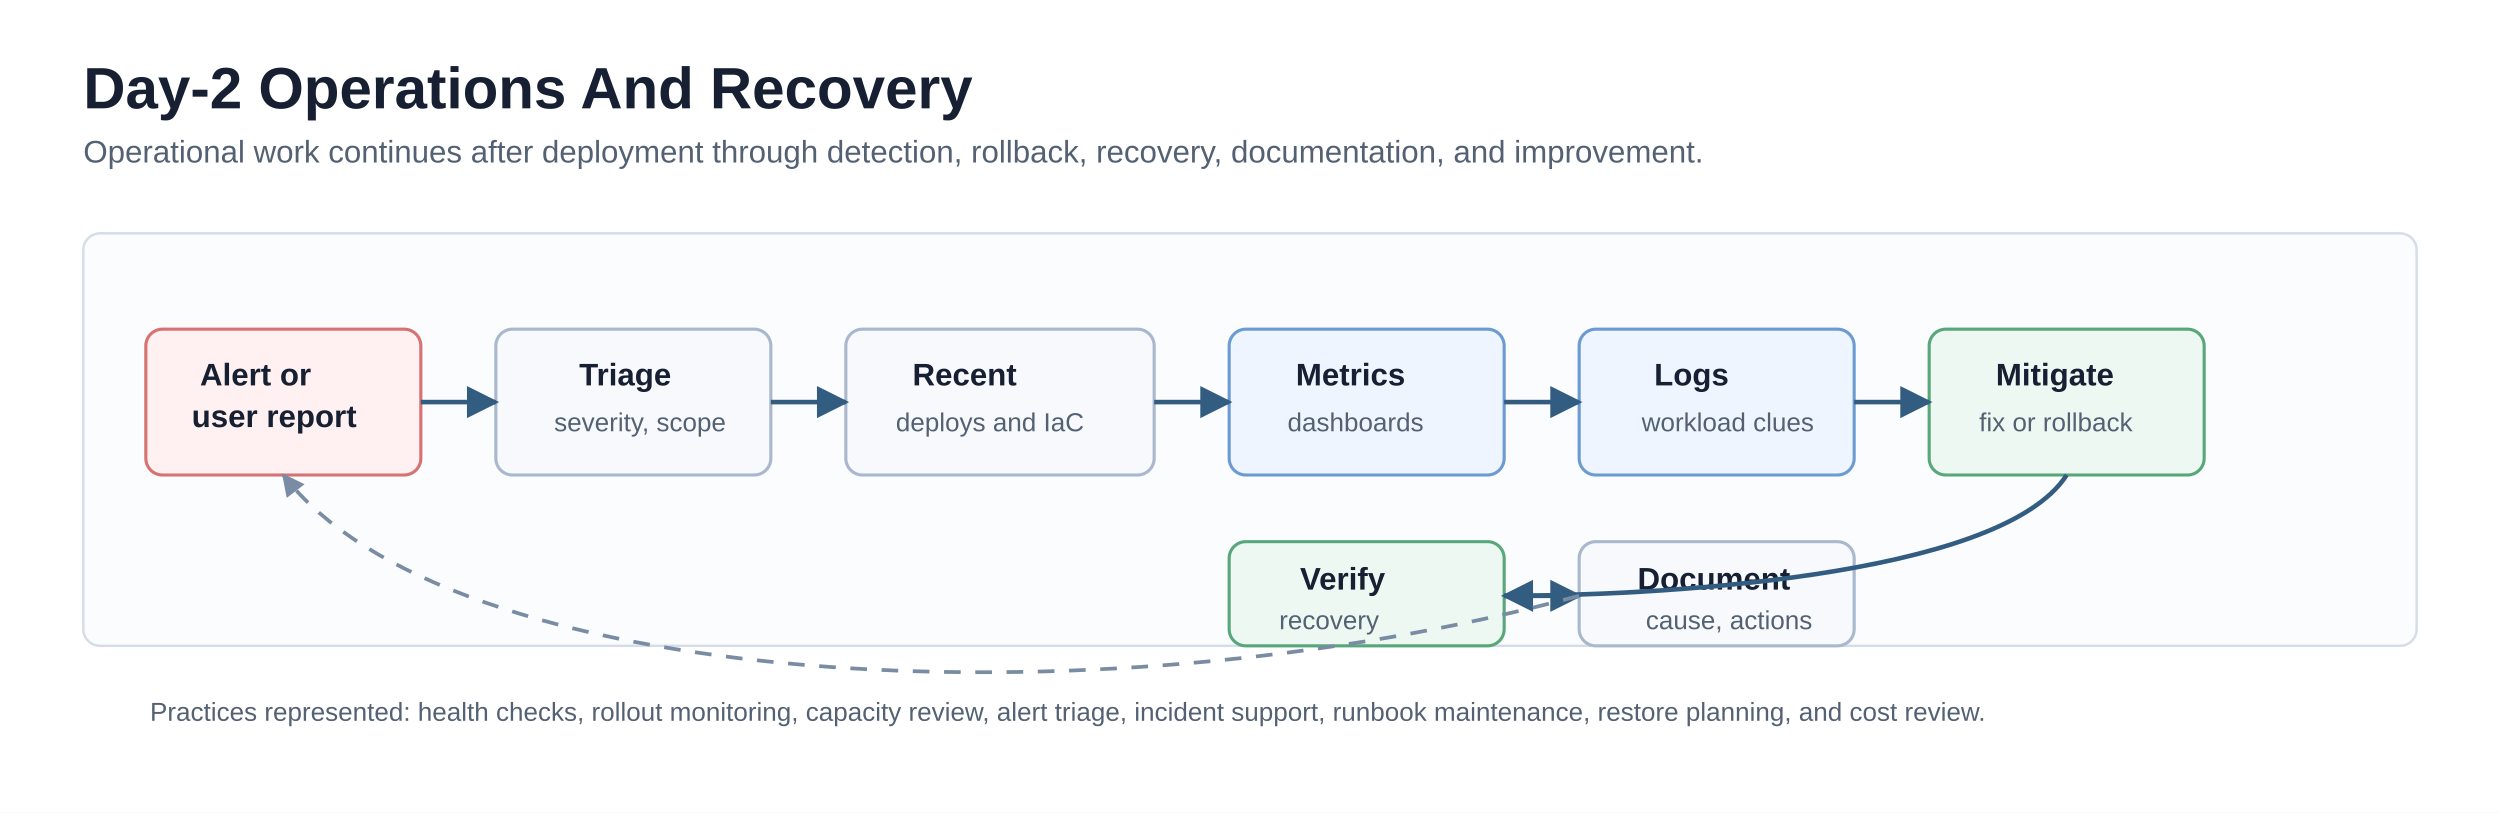
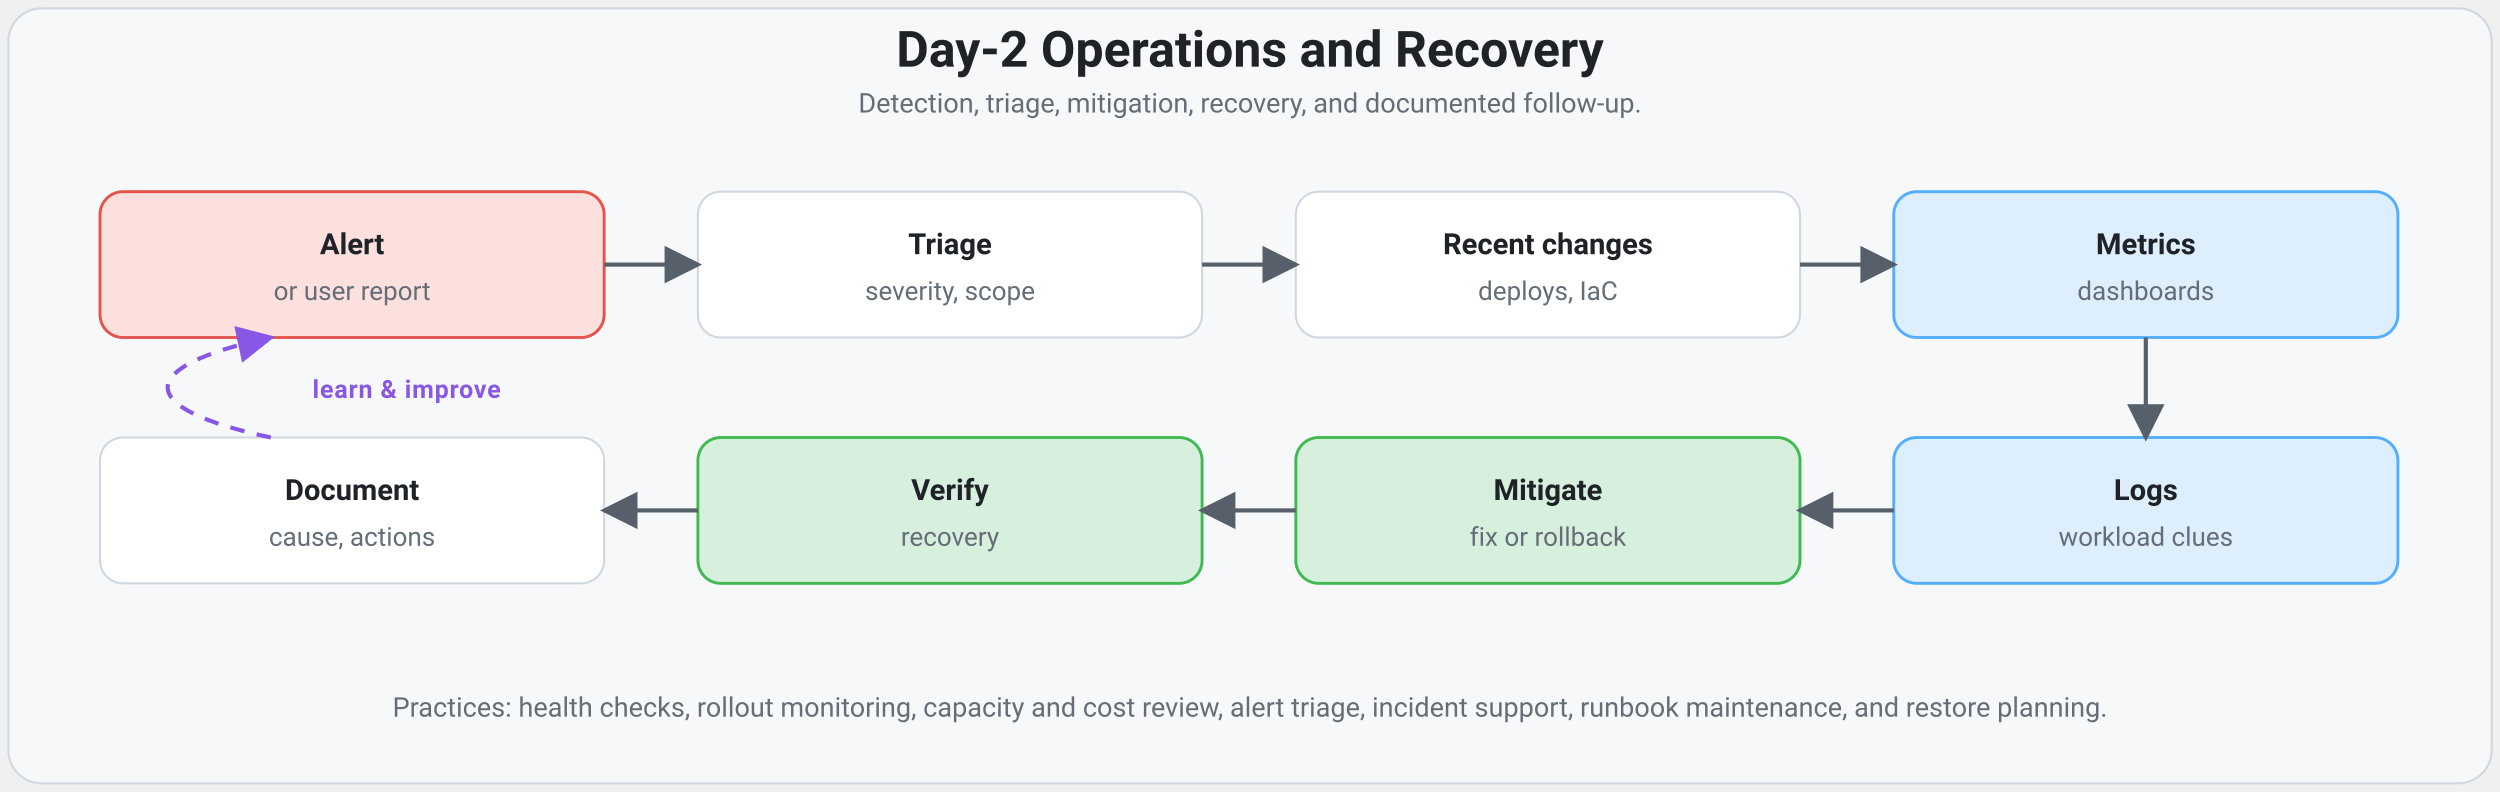
- <svg xmlns="http://www.w3.org/2000/svg" viewBox="0 0 1200 390" role="img" aria-labelledby="title desc">
+ <svg xmlns="http://www.w3.org/2000/svg" viewBox="0 0 1200 380" role="img" aria-labelledby="t d" width="100%">
  <defs>
-     <marker id="arrow" viewBox="0 0 10 10" refX="9" refY="5" markerWidth="7" markerHeight="7" orient="auto-start-reverse">
-       <path d="M 0 0 L 10 5 L 0 10 z" fill="#335c81" />
+     <style>
+       text{font-family:ui-sans-serif,-apple-system,"Segoe UI",Roboto,Helvetica,Arial,sans-serif}
+       .t-title{font-size:24px;font-weight:600;fill:#1f2328}
+       .t-sub{font-size:13px;font-weight:400;fill:#656d76}
+       .t-step{font-size:14px;font-weight:600;fill:#1f2328}
+       .t-step-d{font-size:12.5px;font-weight:400;fill:#656d76}
+       .t-fb{font-size:12px;font-weight:600;letter-spacing:.4px;fill:#8957e5}
+       .card{fill:#f6f8fa;stroke:#d0d7de;stroke-width:1}
+       .pill{fill:#ffffff;stroke:#d0d7de;stroke-width:1}
+       .n-blue{fill:#ddeefc;stroke:#54aeff;stroke-width:1.4}
+       .n-green{fill:#d7f0de;stroke:#3fb950;stroke-width:1.4}
+       .n-red{fill:#fbe0de;stroke:#e5534b;stroke-width:1.4}
+       .edge{fill:none;stroke:#57606a;stroke-width:2;marker-end:url(#ah)}
+       .fb{fill:none;stroke:#8957e5;stroke-width:2;stroke-dasharray:7 6;marker-end:url(#ahf)}
+       .ah{fill:#57606a}.ahf{fill:#8957e5}
+       @media (prefers-color-scheme: dark){
+         .t-title{fill:#e6edf3}.t-sub{fill:#8b949e}.t-step{fill:#e6edf3}.t-step-d{fill:#8b949e}
+         .card{fill:#161b22;stroke:#30363d}.pill{fill:#0d1117;stroke:#30363d}
+         .n-blue{fill:#0d2740;stroke:#1f6feb}.n-green{fill:#0f2e1a;stroke:#2ea043}.n-red{fill:#3a1a18;stroke:#e5534b}
+         .edge{stroke:#8b949e}.ah{fill:#8b949e}
+         .fb{stroke:#bc8cff}.ahf{fill:#bc8cff}.t-fb{fill:#bc8cff}
+       }
+     </style>
+     <marker id="ah" markerWidth="9" markerHeight="9" refX="8" refY="4.5" orient="auto">
+       <path class="ah" d="M0,0 L9,4.5 L0,9 Z" />
    </marker>
-     <marker id="arrow-soft" viewBox="0 0 10 10" refX="9" refY="5" markerWidth="6" markerHeight="6" orient="auto-start-reverse">
-       <path d="M 0 0 L 10 5 L 0 10 z" fill="#7a8ca3" />
+     <marker id="ahf" markerWidth="9" markerHeight="9" refX="8" refY="4.5" orient="auto">
+       <path class="ahf" d="M0,0 L9,4.5 L0,9 Z" />
    </marker>
-     <style>
-       .canvas { fill: #ffffff; }
-       .title { fill: #172033; font: 700 28px "Segoe UI", Arial, sans-serif; }
-       .subtitle { fill: #536173; font: 400 15px "Segoe UI", Arial, sans-serif; }
-       .node { fill: #f7f9fc; stroke: #a9b8cc; stroke-width: 1.5; rx: 8; }
-       .node-blue { fill: #eef5ff; stroke: #6c9bd2; }
-       .node-green { fill: #eef8f3; stroke: #58a77a; }
-       .node-red { fill: #fff1f1; stroke: #d77272; }
-       .label { fill: #172033; font: 700 15px "Segoe UI", Arial, sans-serif; }
-       .small { fill: #536173; font: 400 12.5px "Segoe UI", Arial, sans-serif; }
-       .line { fill: none; stroke: #335c81; stroke-width: 2.2; marker-end: url(#arrow); }
-       .feedback { fill: none; stroke: #7a8ca3; stroke-width: 1.8; stroke-dasharray: 8 7; marker-end: url(#arrow-soft); }
-       .panel { fill: #fbfcfe; stroke: #d5dde8; stroke-width: 1.2; rx: 8; }
-     </style>
  </defs>
-   <rect class="canvas" width="1200" height="390" />
-   <text class="title" x="40" y="52">Day-2 Operations And Recovery</text>
-   <text class="subtitle" x="40" y="78">Operational work continues after deployment through detection, rollback, recovery, documentation, and improvement.</text>
-   <rect class="panel" x="40" y="112" width="1120" height="198" />
-   <rect class="node node-red" x="70" y="158" width="132" height="70" />
-   <text class="label" x="96" y="185">Alert or</text>
-   <text class="label" x="92" y="205">user report</text>
-   <rect class="node" x="238" y="158" width="132" height="70" />
-   <text class="label" x="278" y="185">Triage</text>
-   <text class="small" x="266" y="207">severity, scope</text>
-   <rect class="node" x="406" y="158" width="148" height="70" />
-   <text class="label" x="438" y="185">Recent</text>
-   <text class="small" x="430" y="207">deploys and IaC</text>
-   <rect class="node node-blue" x="590" y="158" width="132" height="70" />
-   <text class="label" x="622" y="185">Metrics</text>
-   <text class="small" x="618" y="207">dashboards</text>
-   <rect class="node node-blue" x="758" y="158" width="132" height="70" />
-   <text class="label" x="794" y="185">Logs</text>
-   <text class="small" x="788" y="207">workload clues</text>
-   <rect class="node node-green" x="926" y="158" width="132" height="70" />
-   <text class="label" x="958" y="185">Mitigate</text>
-   <text class="small" x="950" y="207">fix or rollback</text>
-   <path class="line" d="M 202 193 H 238" />
-   <path class="line" d="M 370 193 H 406" />
-   <path class="line" d="M 554 193 H 590" />
-   <path class="line" d="M 722 193 H 758" />
-   <path class="line" d="M 890 193 H 926" />
-   <rect class="node node-green" x="590" y="260" width="132" height="50" />
-   <text class="label" x="624" y="283">Verify</text>
-   <text class="small" x="614" y="302">recovery</text>
-   <rect class="node" x="758" y="260" width="132" height="50" />
-   <text class="label" x="786" y="283">Document</text>
-   <text class="small" x="790" y="302">cause, actions</text>
-   <path class="line" d="M 992 228 C 960 278, 790 286, 722 286" />
-   <path class="line" d="M 722 286 H 758" />
-   <path class="feedback" d="M 758 286 C 520 350, 214 330, 136 228" />
-   <text class="small" x="72" y="346">Practices represented: health checks, rollout monitoring, capacity review, alert triage, incident support, runbook maintenance, restore planning, and cost review.</text>
+   <rect class="card" x="4" y="4" width="1192" height="372" rx="16" />
+   <text class="t-title" x="600" y="32" text-anchor="middle">Day-2 Operations and Recovery</text>
+   <text class="t-sub" x="600" y="54" text-anchor="middle">Detection, triage, mitigation, recovery, and documented follow-up.</text>
+   <rect class="n-red" x="48" y="92" width="242" height="70" rx="11" />
+   <text class="t-step" x="169" y="122" text-anchor="middle">Alert</text>
+   <text class="t-step-d" x="169" y="144" text-anchor="middle">or user report</text>
+   <rect class="pill" x="335" y="92" width="242" height="70" rx="11" />
+   <text class="t-step" x="456" y="122" text-anchor="middle">Triage</text>
+   <text class="t-step-d" x="456" y="144" text-anchor="middle">severity, scope</text>
+   <rect class="pill" x="622" y="92" width="242" height="70" rx="11" />
+   <text class="t-step" x="743" y="122" text-anchor="middle">Recent changes</text>
+   <text class="t-step-d" x="743" y="144" text-anchor="middle">deploys, IaC</text>
+   <rect class="n-blue" x="909" y="92" width="242" height="70" rx="11" />
+   <text class="t-step" x="1030" y="122" text-anchor="middle">Metrics</text>
+   <text class="t-step-d" x="1030" y="144" text-anchor="middle">dashboards</text>
+   <rect class="n-blue" x="909" y="210" width="242" height="70" rx="11" />
+   <text class="t-step" x="1030" y="240" text-anchor="middle">Logs</text>
+   <text class="t-step-d" x="1030" y="262" text-anchor="middle">workload clues</text>
+   <rect class="n-green" x="622" y="210" width="242" height="70" rx="11" />
+   <text class="t-step" x="743" y="240" text-anchor="middle">Mitigate</text>
+   <text class="t-step-d" x="743" y="262" text-anchor="middle">fix or rollback</text>
+   <rect class="n-green" x="335" y="210" width="242" height="70" rx="11" />
+   <text class="t-step" x="456" y="240" text-anchor="middle">Verify</text>
+   <text class="t-step-d" x="456" y="262" text-anchor="middle">recovery</text>
+   <rect class="pill" x="48" y="210" width="242" height="70" rx="11" />
+   <text class="t-step" x="169" y="240" text-anchor="middle">Document</text>
+   <text class="t-step-d" x="169" y="262" text-anchor="middle">cause, actions</text>
+   <path class="edge" d="M 290 127 H 335" />
+   <path class="edge" d="M 577 127 H 622" />
+   <path class="edge" d="M 864 127 H 909" />
+   <path class="edge" d="M 1030 162 V 210" />
+   <path class="edge" d="M 909 245 H 864" />
+   <path class="edge" d="M 622 245 H 577" />
+   <path class="edge" d="M 335 245 H 290" />
+   <path class="fb" d="M 130 210 C 64 196, 64 176, 130 162" />
+   <text class="t-fb" x="150" y="191">learn &amp; improve</text>
+   <text class="t-sub" x="600" y="344" text-anchor="middle">Practices: health checks, rollout monitoring, capacity and cost review, alert triage, incident support, runbook maintenance, and restore planning.</text>
</svg>
